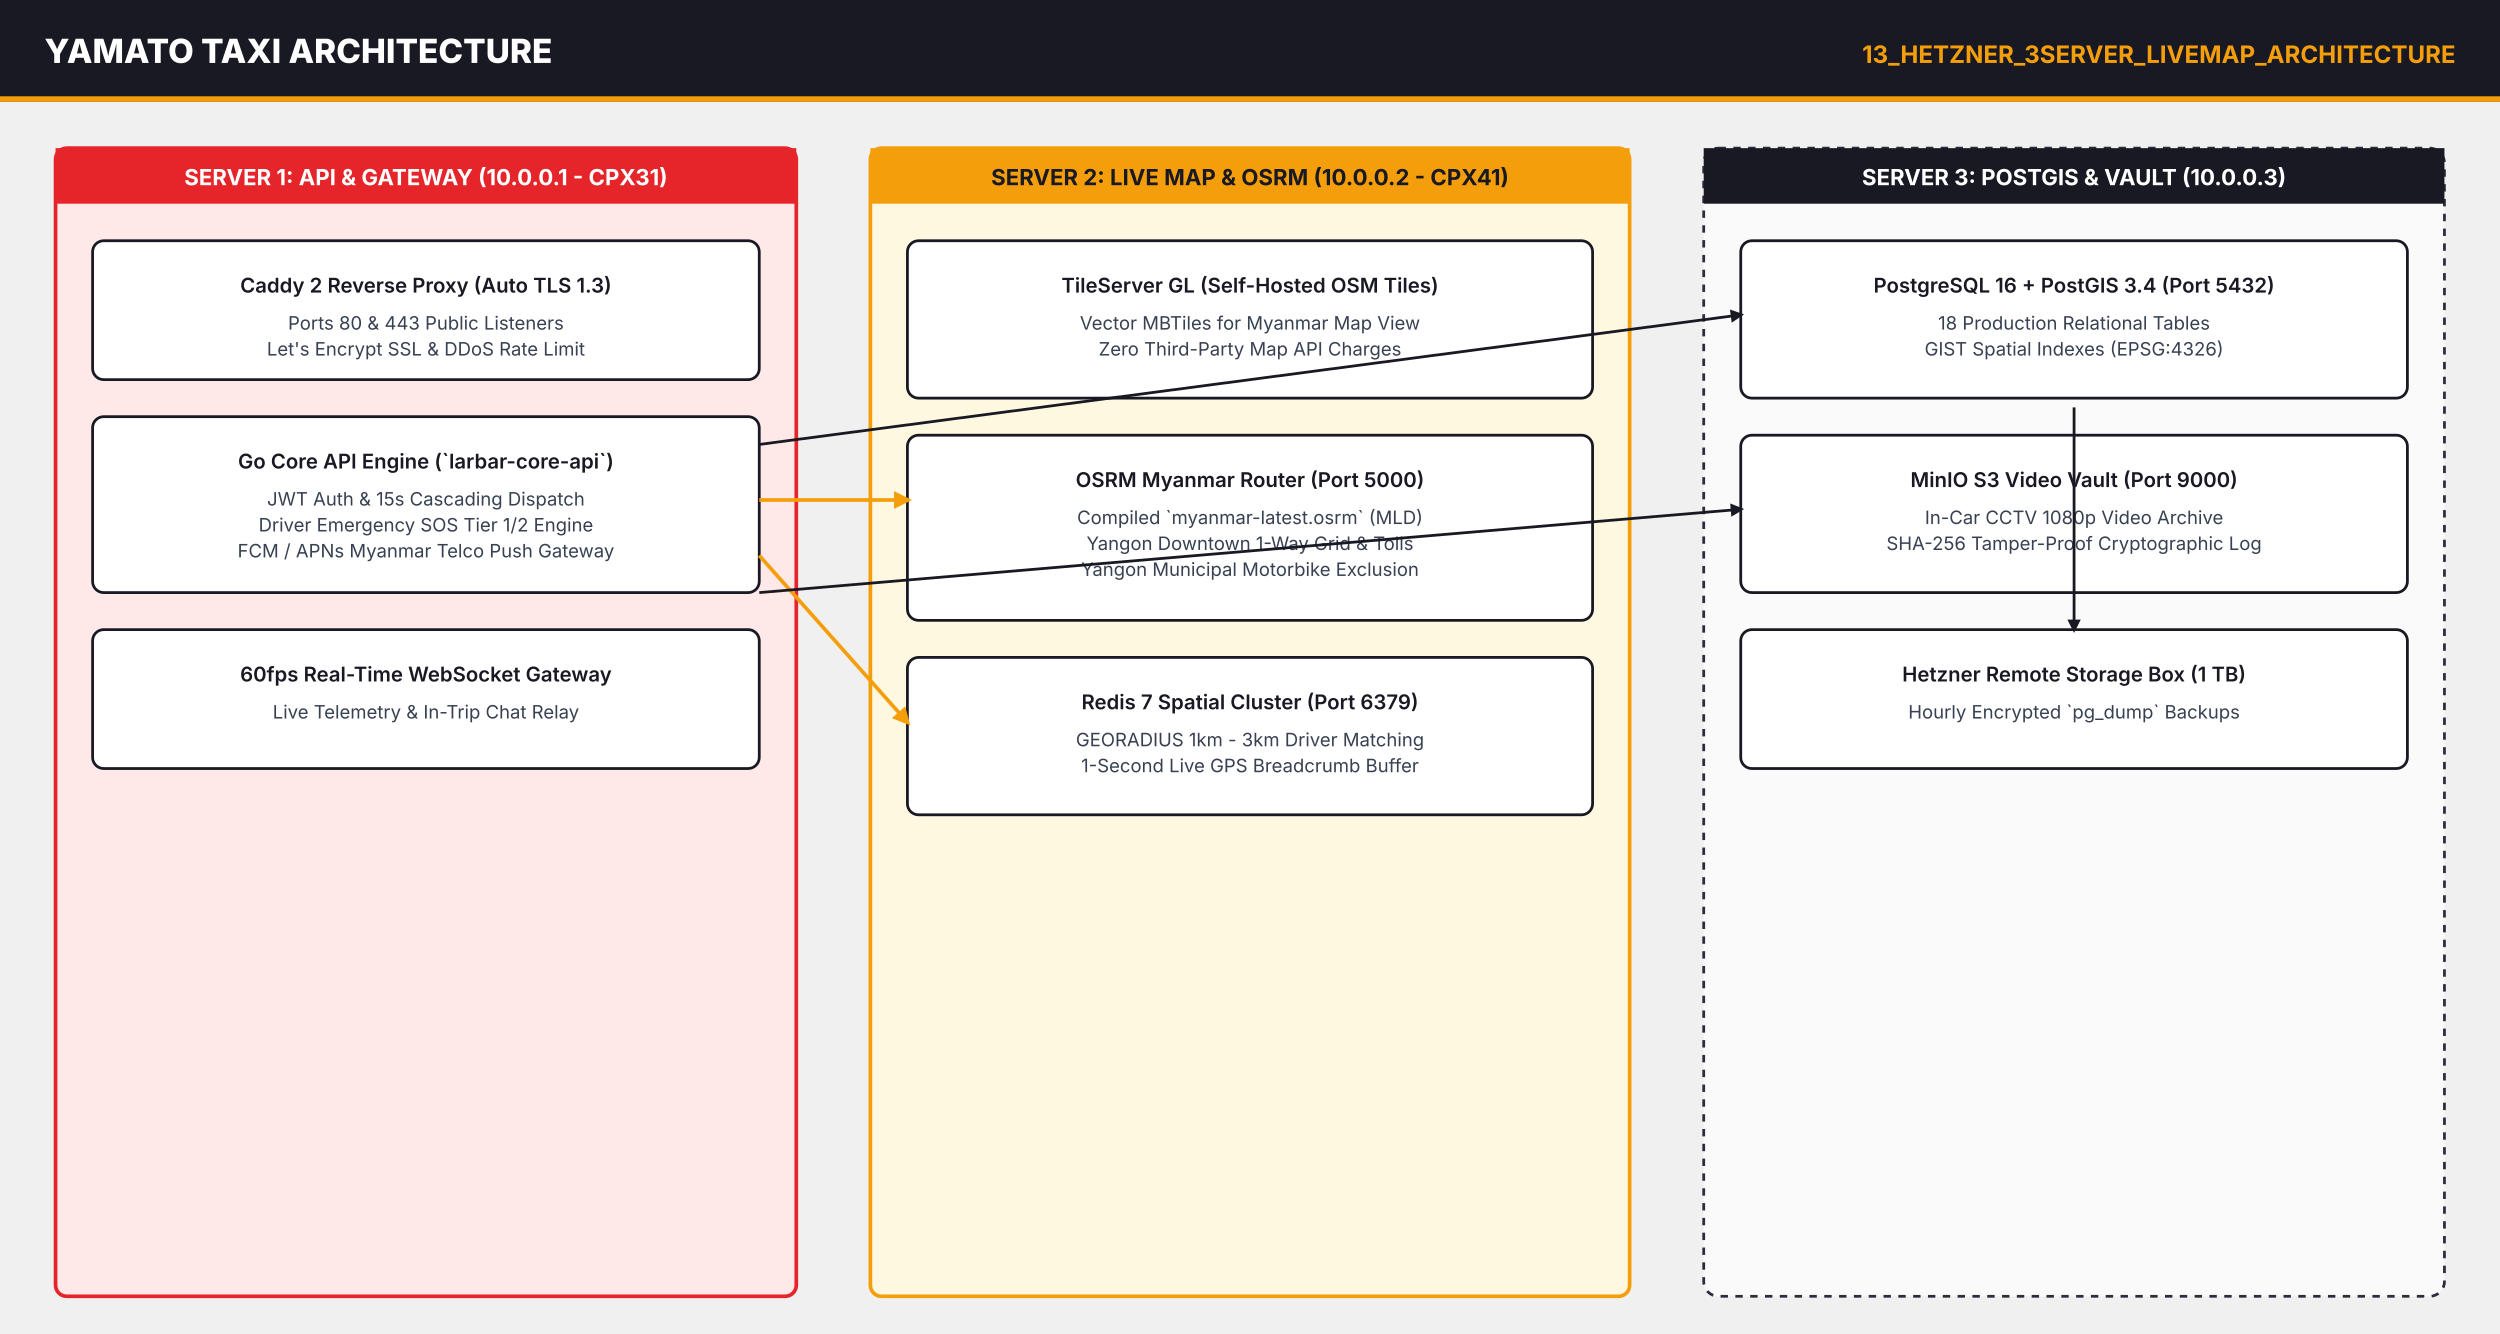
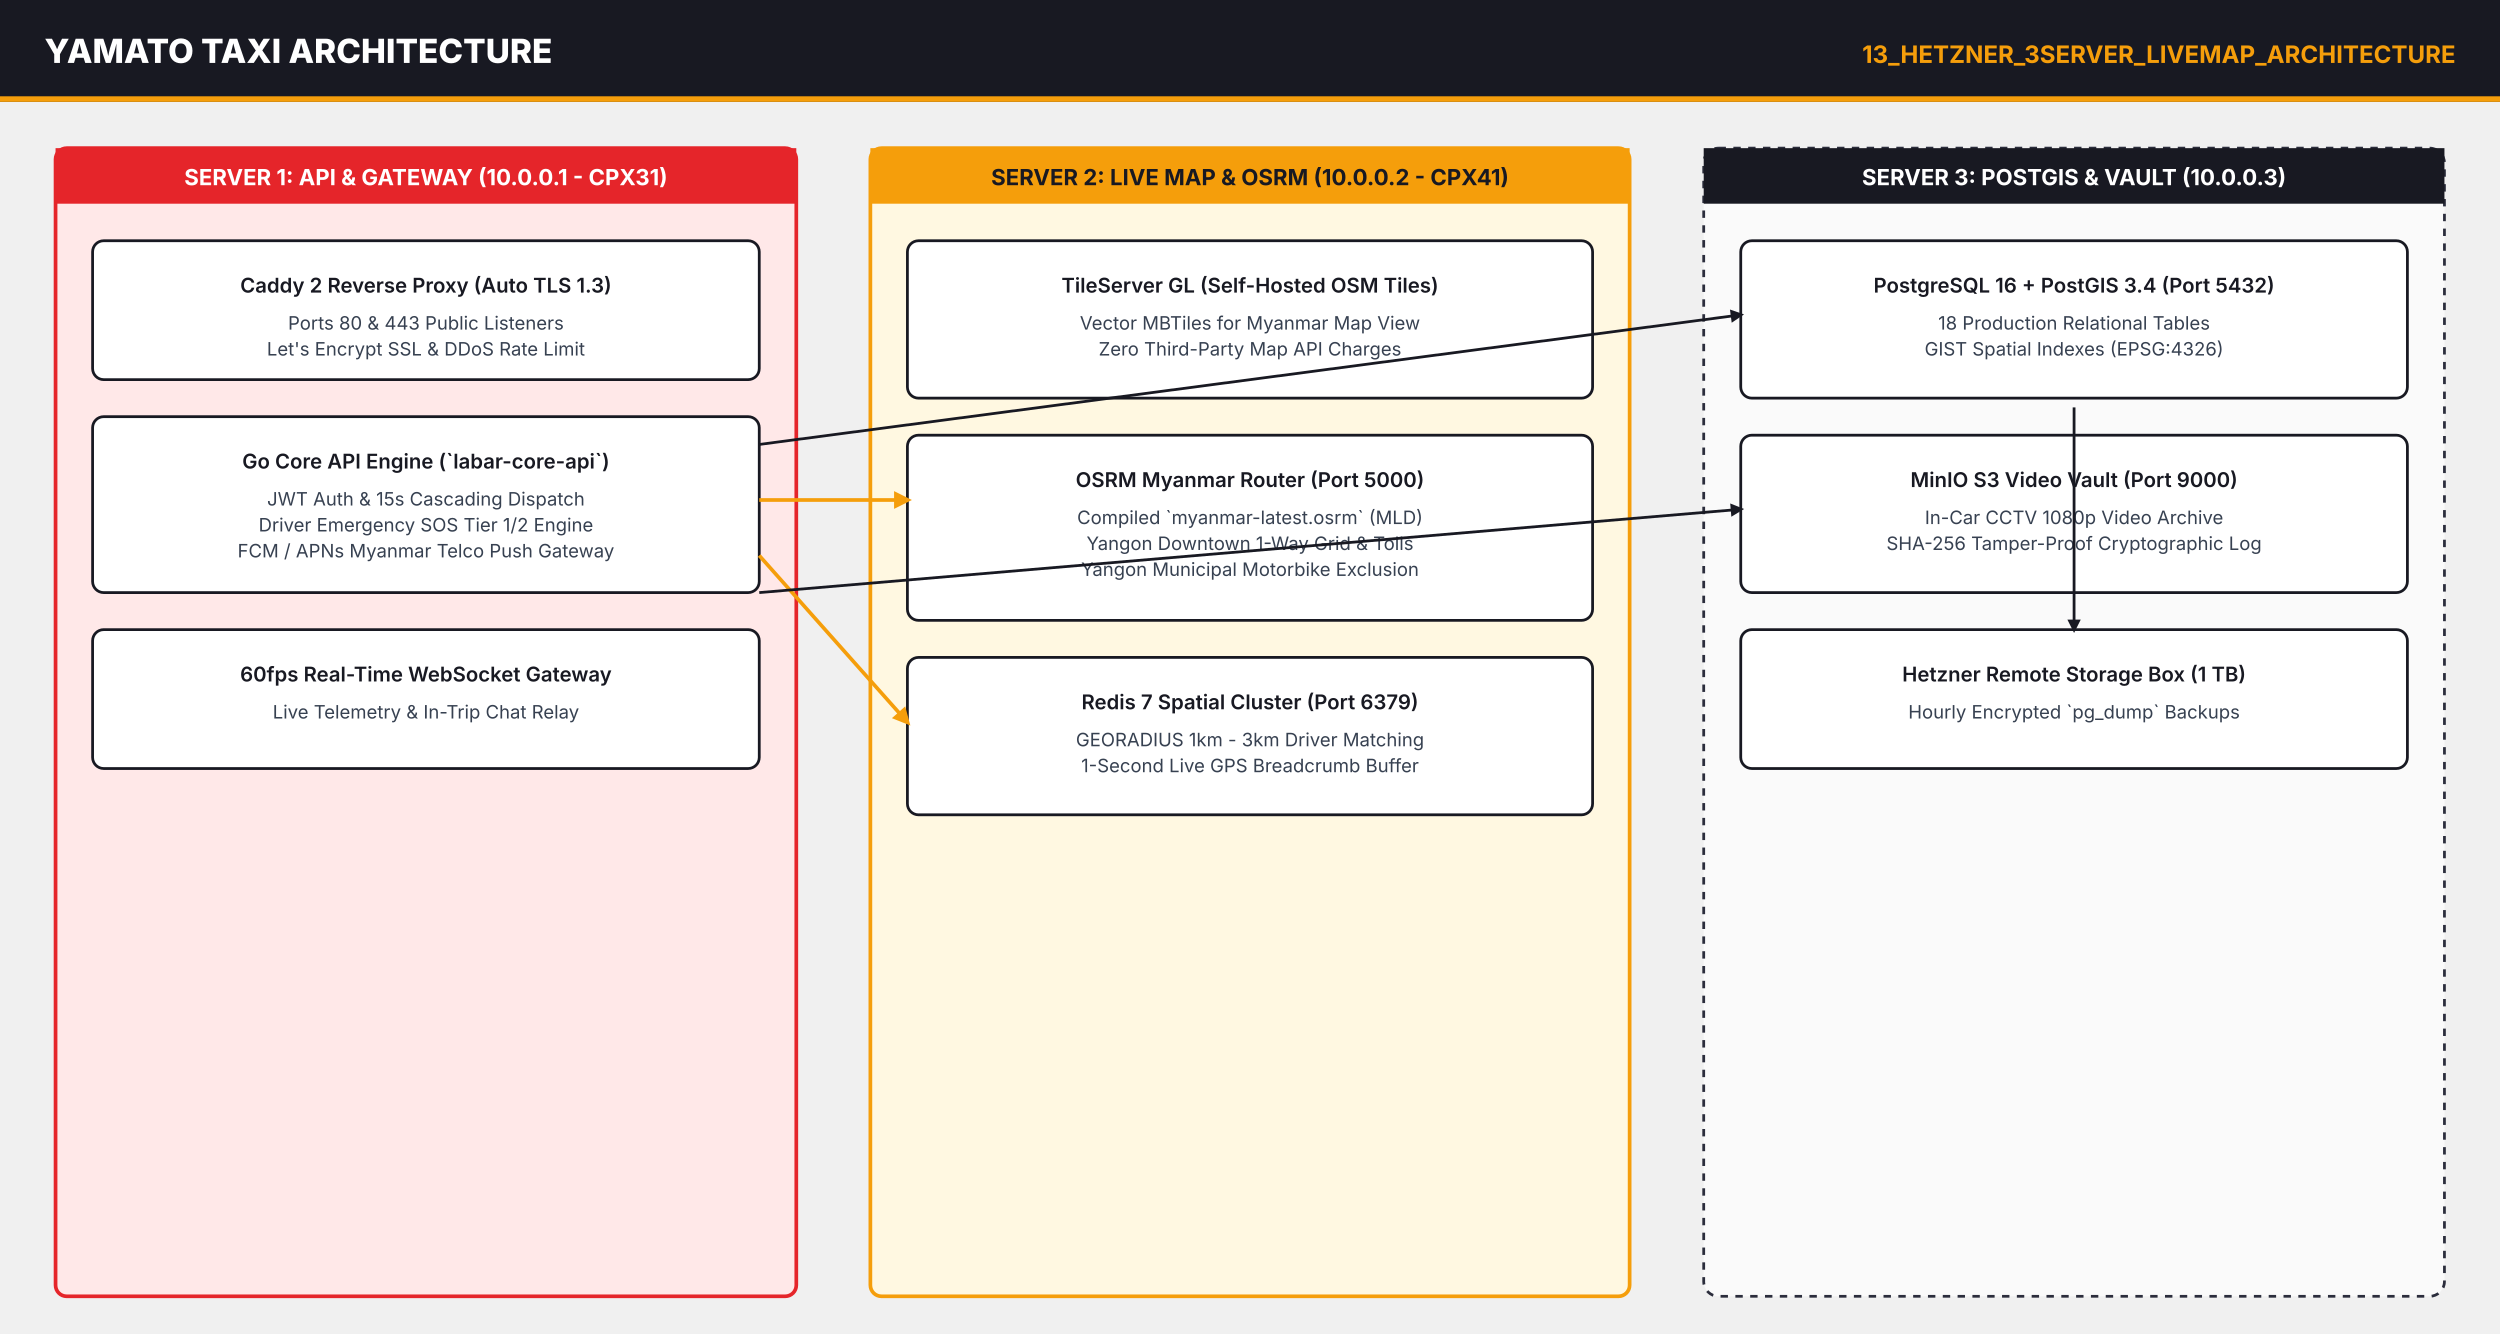
<svg xmlns="http://www.w3.org/2000/svg" viewBox="0 0 1350 720" width="100%" height="100%" style="background:#FFFFFF; font-family:'Inter', -apple-system, BlinkMacSystemFont, 'Segoe UI', Roboto, sans-serif;">
  <defs>
    <style>
      .title { font-size: 18px; font-weight: 800; fill: #181922; }
      .subtitle { font-size: 12px; fill: #6B7280; font-weight: 500; }
      .box { fill: #FFFFFF; stroke: #181922; stroke-width: 1.5; rx: 6px; }
      .box-pkg { fill: #FAFAFA; stroke: #2B2D3C; stroke-width: 1.5; stroke-dasharray: 4 4; rx: 8px; }
      .box-highlight { fill: #FFF8E1; stroke: #F59E0B; stroke-width: 2; rx: 6px; }
      .box-alert { fill: #FFE8E8; stroke: #E5252A; stroke-width: 2; rx: 6px; }
      .hdr-box { fill: #181922; }
      .hdr-text { fill: #FFFFFF; font-size: 12px; font-weight: 700; }
      .lbl { font-size: 11px; fill: #181922; font-weight: 600; }
      .txt { font-size: 10px; fill: #374151; }
      .txt-bold { font-size: 10px; fill: #181922; font-weight: 700; }
      .txt-pk { font-size: 10px; fill: #E5252A; font-weight: 700; }
      .txt-fk { font-size: 10px; fill: #D97706; font-weight: 600; }
      .line { stroke: #181922; stroke-width: 1.5; fill: none; }
      .line-dashed { stroke: #6B7280; stroke-width: 1.2; stroke-dasharray: 4 4; fill: none; }
      .line-gold { stroke: #F59E0B; stroke-width: 2; fill: none; }
      .line-red { stroke: #E5252A; stroke-width: 2; fill: none; }
      .actor-head { fill: #FFFFFF; stroke: #181922; stroke-width: 2; }
      .actor-body { stroke: #181922; stroke-width: 2; }
      .badge-gold { fill: #F59E0B; }
      .badge-red { fill: #E5252A; }
    </style>
    <marker id="arrow" viewBox="0 0 10 10" refX="6" refY="5" markerWidth="6" markerHeight="6" orient="auto-start-reverse">
      <path d="M 0 1 L 8 5 L 0 9 z" fill="#181922" />
    </marker>
    <marker id="arrow-gold" viewBox="0 0 10 10" refX="6" refY="5" markerWidth="6" markerHeight="6" orient="auto-start-reverse">
      <path d="M 0 1 L 8 5 L 0 9 z" fill="#F59E0B" />
    </marker>
    <marker id="arrow-red" viewBox="0 0 10 10" refX="6" refY="5" markerWidth="6" markerHeight="6" orient="auto-start-reverse">
      <path d="M 0 1 L 8 5 L 0 9 z" fill="#E5252A" />
    </marker>
  </defs>
  <rect x="0" y="0" width="1350" height="55" fill="#181922" />
  <rect x="0" y="52" width="1350" height="3" fill="#F59E0B" />
  <text x="24" y="34" fill="#FFFFFF" font-size="18" font-weight="800">YAMATO TAXI ARCHITECTURE</text>
  <text x="1326" y="34" fill="#F59E0B" font-size="13" font-weight="700" text-anchor="end">13_HETZNER_3SERVER_LIVEMAP_ARCHITECTURE</text>
  <g transform="translate(0, 60)">
    <rect x="30" y="20" width="400" height="620" class="box-alert" />
    <rect x="30" y="20" width="400" height="30" class="badge-red" />
    <text x="230" y="40" fill="#FFFFFF" font-size="12" font-weight="700" text-anchor="middle">SERVER 1: API &amp; GATEWAY (10.0.0.1 - CPX31)</text>
    <rect x="50" y="70" width="360" height="75" class="box" />
    <text x="230" y="98" class="lbl" text-anchor="middle">Caddy 2 Reverse Proxy (Auto TLS 1.3)</text>
    <text x="230" y="118" class="txt" text-anchor="middle">Ports 80 &amp; 443 Public Listeners</text>
    <text x="230" y="132" class="txt" text-anchor="middle">Let's Encrypt SSL &amp; DDoS Rate Limit</text>
    <rect x="50" y="165" width="360" height="95" class="box" />
-     <text x="230" y="193" class="lbl" text-anchor="middle">Go Core API Engine (`larbar-core-api`)</text>
+     <text x="230" y="193" class="lbl" text-anchor="middle">Go Core API Engine (`labar-core-api`)</text>
    <text x="230" y="213" class="txt" text-anchor="middle">JWT Auth &amp; 15s Cascading Dispatch</text>
    <text x="230" y="227" class="txt" text-anchor="middle">Driver Emergency SOS Tier 1/2 Engine</text>
    <text x="230" y="241" class="txt" text-anchor="middle">FCM / APNs Myanmar Telco Push Gateway</text>
    <rect x="50" y="280" width="360" height="75" class="box" />
    <text x="230" y="308" class="lbl" text-anchor="middle">60fps Real-Time WebSocket Gateway</text>
    <text x="230" y="328" class="txt" text-anchor="middle">Live Telemetry &amp; In-Trip Chat Relay</text>
    <rect x="470" y="20" width="410" height="620" class="box-highlight" />
    <rect x="470" y="20" width="410" height="30" class="badge-gold" />
    <text x="675" y="40" fill="#181922" font-size="12" font-weight="700" text-anchor="middle">SERVER 2: LIVE MAP &amp; OSRM (10.0.0.2 - CPX41)</text>
    <rect x="490" y="70" width="370" height="85" class="box" />
    <text x="675" y="98" class="lbl" text-anchor="middle">TileServer GL (Self-Hosted OSM Tiles)</text>
    <text x="675" y="118" class="txt" text-anchor="middle">Vector MBTiles for Myanmar Map View</text>
    <text x="675" y="132" class="txt" text-anchor="middle">Zero Third-Party Map API Charges</text>
    <rect x="490" y="175" width="370" height="100" class="box" />
    <text x="675" y="203" class="lbl" text-anchor="middle">OSRM Myanmar Router (Port 5000)</text>
    <text x="675" y="223" class="txt" text-anchor="middle">Compiled `myanmar-latest.osrm` (MLD)</text>
    <text x="675" y="237" class="txt" text-anchor="middle">Yangon Downtown 1-Way Grid &amp; Tolls</text>
    <text x="675" y="251" class="txt" text-anchor="middle">Yangon Municipal Motorbike Exclusion</text>
    <rect x="490" y="295" width="370" height="85" class="box" />
    <text x="675" y="323" class="lbl" text-anchor="middle">Redis 7 Spatial Cluster (Port 6379)</text>
    <text x="675" y="343" class="txt" text-anchor="middle">GEORADIUS 1km - 3km Driver Matching</text>
    <text x="675" y="357" class="txt" text-anchor="middle">1-Second Live GPS Breadcrumb Buffer</text>
    <rect x="920" y="20" width="400" height="620" class="box-pkg" />
    <rect x="920" y="20" width="400" height="30" class="hdr-box" />
    <text x="1120" y="40" class="hdr-text" text-anchor="middle">SERVER 3: POSTGIS &amp; VAULT (10.0.0.3)</text>
    <rect x="940" y="70" width="360" height="85" class="box" />
    <text x="1120" y="98" class="lbl" text-anchor="middle">PostgreSQL 16 + PostGIS 3.4 (Port 5432)</text>
    <text x="1120" y="118" class="txt" text-anchor="middle">18 Production Relational Tables</text>
    <text x="1120" y="132" class="txt" text-anchor="middle">GIST Spatial Indexes (EPSG:4326)</text>
    <rect x="940" y="175" width="360" height="85" class="box" />
    <text x="1120" y="203" class="lbl" text-anchor="middle">MinIO S3 Video Vault (Port 9000)</text>
    <text x="1120" y="223" class="txt" text-anchor="middle">In-Car CCTV 1080p Video Archive</text>
    <text x="1120" y="237" class="txt" text-anchor="middle">SHA-256 Tamper-Proof Cryptographic Log</text>
    <rect x="940" y="280" width="360" height="75" class="box" />
    <text x="1120" y="308" class="lbl" text-anchor="middle">Hetzner Remote Storage Box (1 TB)</text>
    <text x="1120" y="328" class="txt" text-anchor="middle">Hourly Encrypted `pg_dump` Backups</text>
    <line x1="410" y1="210" x2="490" y2="210" class="line-gold" marker-end="url(#arrow-gold)" />
    <line x1="410" y1="240" x2="490" y2="330" class="line-gold" marker-end="url(#arrow-gold)" />
    <line x1="410" y1="180" x2="940" y2="110" class="line" marker-end="url(#arrow)" />
    <line x1="410" y1="260" x2="940" y2="215" class="line" marker-end="url(#arrow)" />
    <line x1="1120" y1="160" x2="1120" y2="280" class="line" marker-end="url(#arrow)" />
  </g>
</svg>
